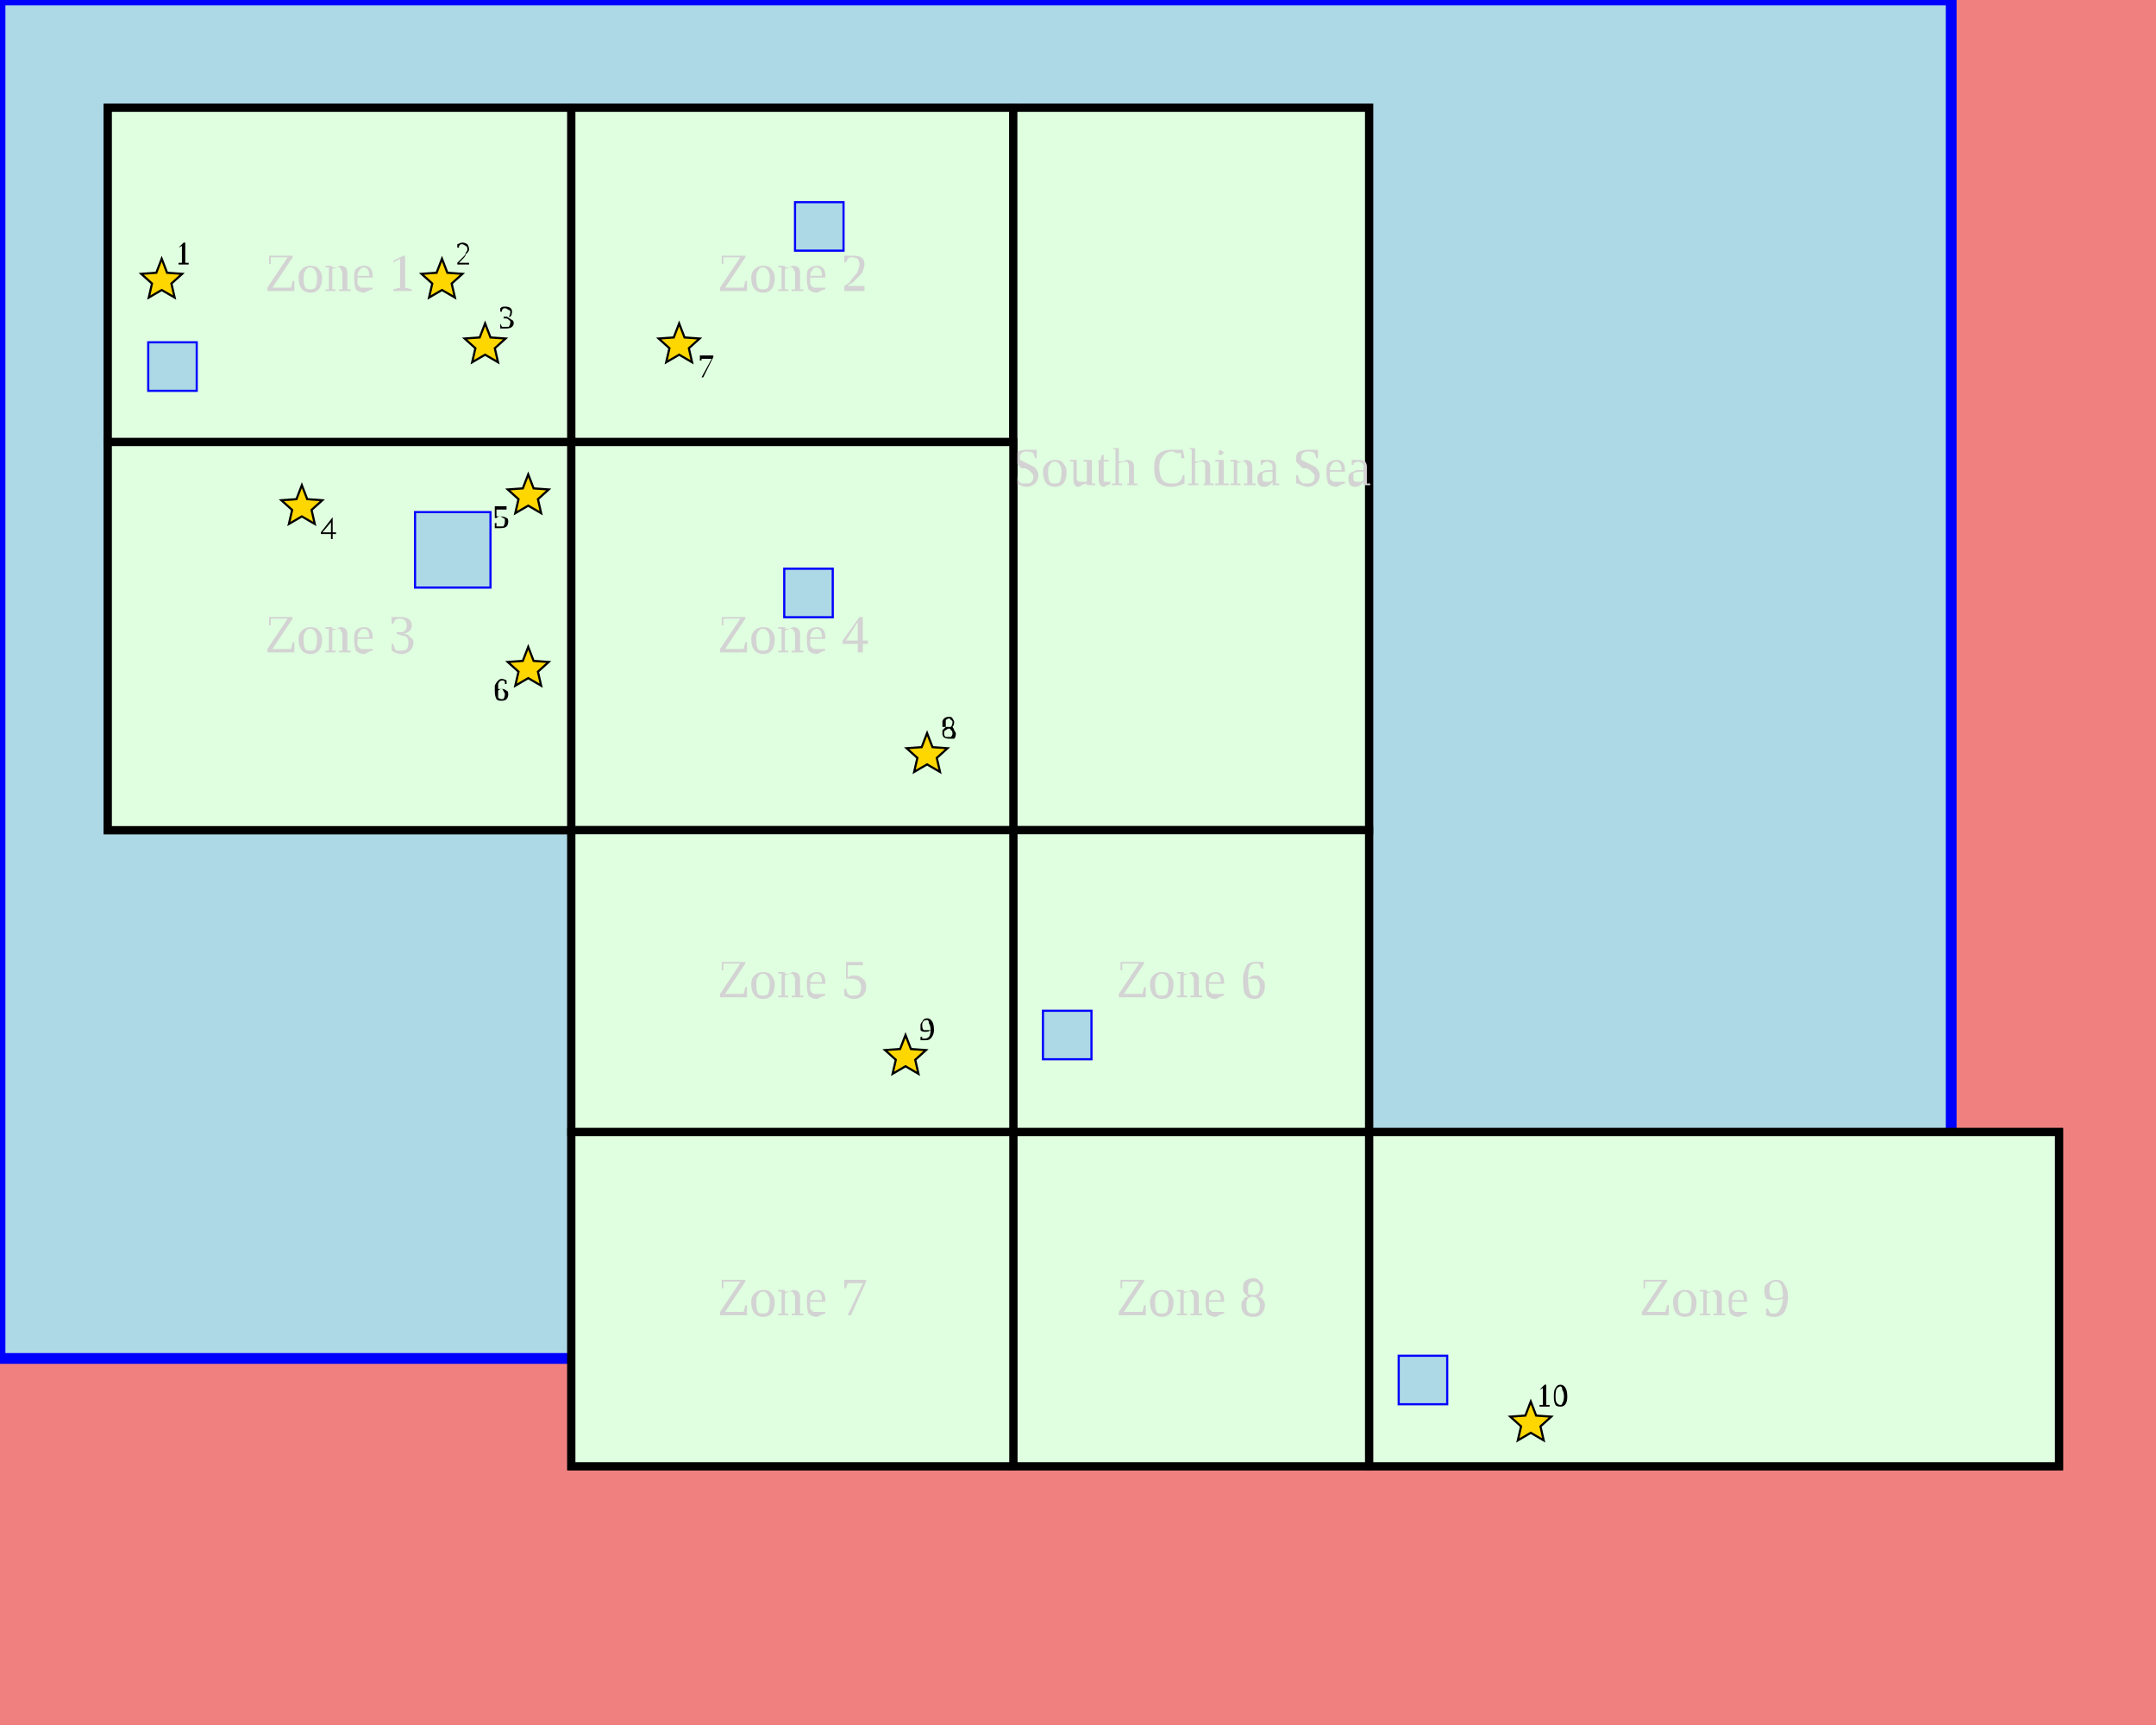
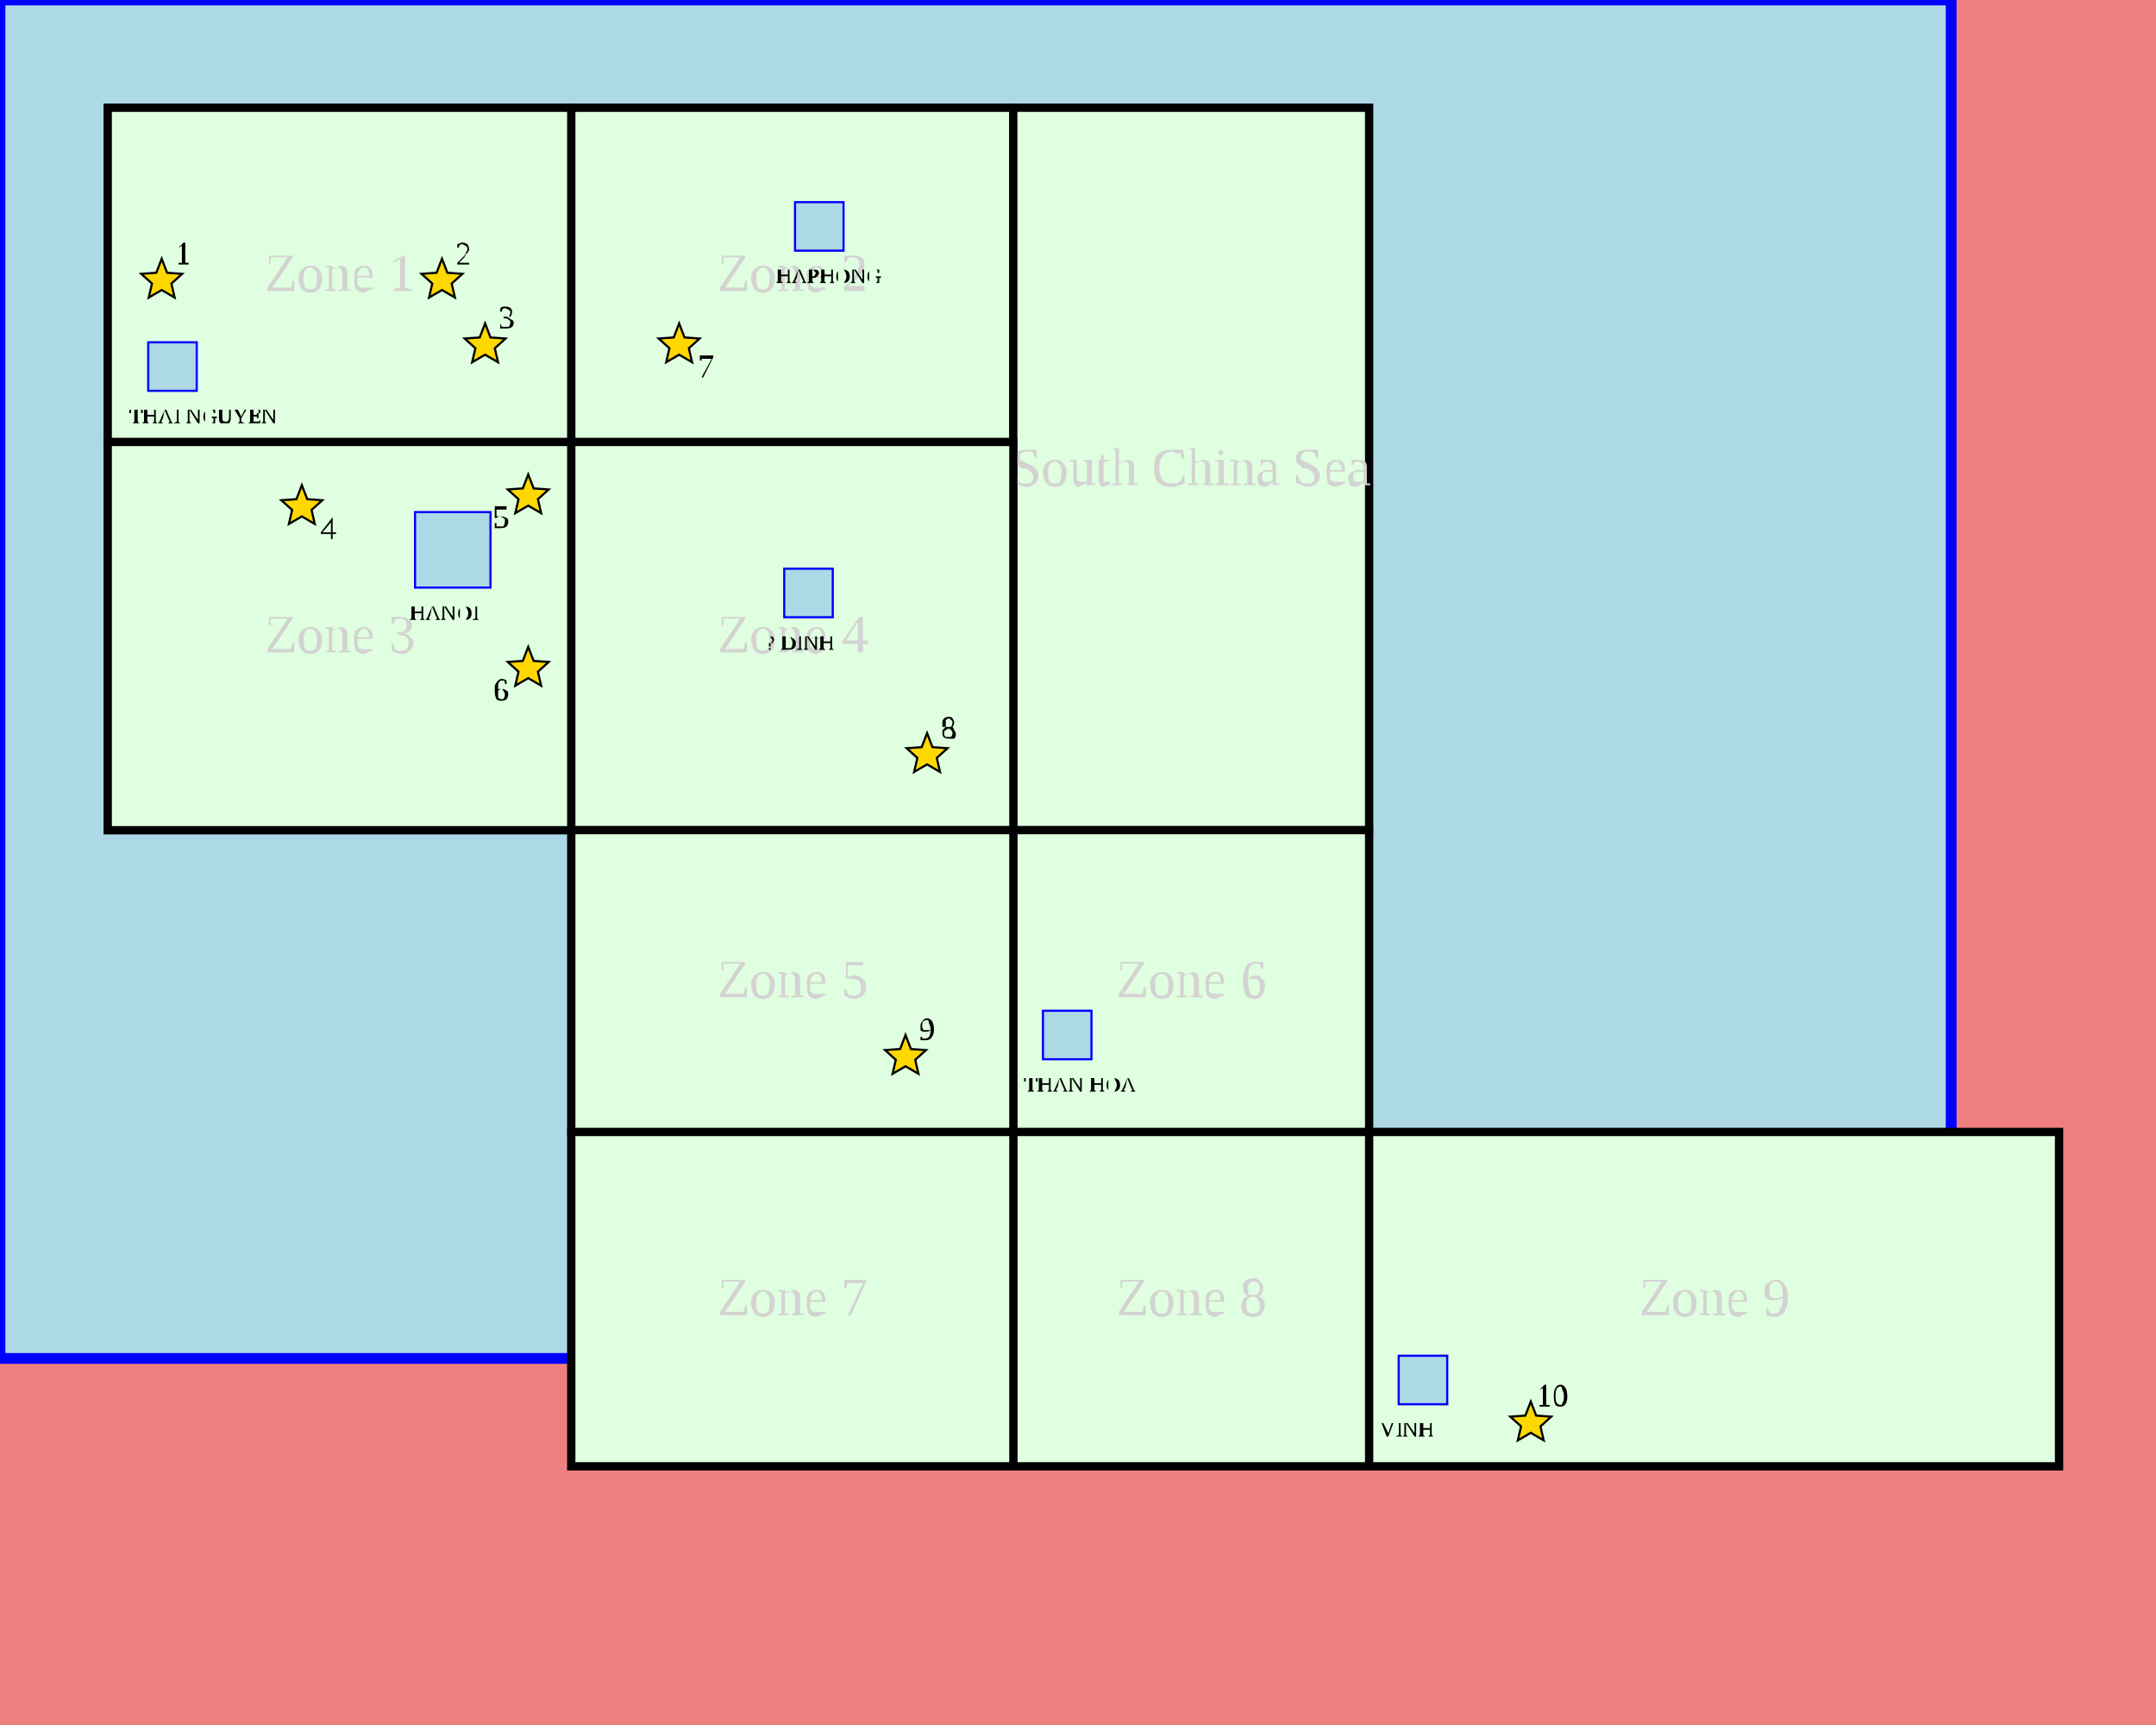
<svg xmlns="http://www.w3.org/2000/svg" width="20.0cm" height="16.0cm" viewBox="0 0 20.0 16.0">
  <rect width="100%" height="100%" fill="lightgreen" />
  <rect x="0" y="0" width="20.0" height="16.0" fill="lightcoral" />
  <rect x="0" y="0" width="18.1" height="12.6" fill="lightblue" stroke="blue" stroke-width="0.1" />
  <g transform="translate(1.0, 1.0)">
    <path d="M 0,0 L 11.7,0 L 11.7,9.5 L 18.1,9.5 L 18.1,12.6 L 4.3,12.6 L 4.3,6.7 L 0,6.7 Z" fill="#E0FFE0" stroke="black" stroke-width="0.002cm" />
    <rect x="0" y="0" width="4.3" height="3.1" fill="#E0FFE0" stroke="black" stroke-width="0.002cm" />
    <text x="2.15" y="1.55" fill="#d3d3d3" font-size="0.5" text-anchor="middle" dy=".3em">Zone 1</text>
    <rect x="4.3" y="0" width="4.1" height="3.1" fill="#E0FFE0" stroke="black" stroke-width="0.002cm" />
    <text x="6.35" y="1.55" fill="#d3d3d3" font-size="0.5" text-anchor="middle" dy=".3em">Zone 2</text>
    <rect x="8.4" y="0" width="3.3" height="6.7" fill="#E0FFE0" stroke="black" stroke-width="0.002cm" />
    <text x="10.05" y="3.35" fill="#d3d3d3" font-size="0.5" text-anchor="middle" dy=".3em">South China Sea</text>
    <rect x="0" y="3.1" width="4.3" height="3.6" fill="#E0FFE0" stroke="black" stroke-width="0.002cm" />
    <text x="2.15" y="4.9" fill="#d3d3d3" font-size="0.5" text-anchor="middle" dy=".3em">Zone 3</text>
    <rect x="4.3" y="3.1" width="4.1" height="3.6" fill="#E0FFE0" stroke="black" stroke-width="0.002cm" />
    <text x="6.35" y="4.9" fill="#d3d3d3" font-size="0.5" text-anchor="middle" dy=".3em">Zone 4</text>
    <rect x="8.4" y="6.7" width="3.3" height="2.8" fill="#E0FFE0" stroke="black" stroke-width="0.002cm" />
    <text x="10.05" y="8.1" fill="#d3d3d3" font-size="0.5" text-anchor="middle" dy=".3em">Zone 6</text>
    <rect x="4.3" y="6.7" width="4.1" height="2.8" fill="#E0FFE0" stroke="black" stroke-width="0.002cm" />
    <text x="6.35" y="8.1" fill="#d3d3d3" font-size="0.5" text-anchor="middle" dy=".3em">Zone 5</text>
    <rect x="11.7" y="9.5" width="6.4" height="3.1" fill="#E0FFE0" stroke="black" stroke-width="0.002cm" />
    <text x="14.9" y="11.05" fill="#d3d3d3" font-size="0.5" text-anchor="middle" dy=".3em">Zone 9</text>
    <rect x="8.4" y="9.5" width="3.3" height="3.1" fill="#E0FFE0" stroke="black" stroke-width="0.002cm" />
    <text x="10.05" y="11.05" fill="#d3d3d3" font-size="0.5" text-anchor="middle" dy=".3em">Zone 8</text>
    <rect x="4.3" y="9.5" width="4.1" height="3.1" fill="#E0FFE0" stroke="black" stroke-width="0.002cm" />
    <text x="6.35" y="11.05" fill="#d3d3d3" font-size="0.5" text-anchor="middle" dy=".3em">Zone 7</text>
    <path d="M 0.5,1.4 L 0.55,1.53 L 0.69,1.54 L 0.59,1.63 L 0.62,1.76 L 0.5,1.69 L 0.38,1.76 L 0.41,1.63 L 0.31,1.54 L 0.45,1.53 Z" fill="gold" stroke="black" stroke-width="0.02" />
    <text x="0.7" y="1.45" font-size="0.3" fill="black" text-anchor="middle">1</text>
    <path d="M 3.1,1.4 L 3.15,1.53 L 3.29,1.54 L 3.19,1.63 L 3.22,1.76 L 3.1,1.69 L 2.98,1.76 L 3.01,1.63 L 2.91,1.54 L 3.05,1.53 Z" fill="gold" stroke="black" stroke-width="0.02" />
    <text x="3.3" y="1.45" font-size="0.3" fill="black" text-anchor="middle">2</text>
    <path d="M 3.5,2.0 L 3.55,2.13 L 3.69,2.14 L 3.59,2.23 L 3.62,2.36 L 3.5,2.29 L 3.38,2.36 L 3.41,2.23 L 3.31,2.14 L 3.45,2.13 Z" fill="gold" stroke="black" stroke-width="0.02" />
    <text x="3.7" y="2.05" font-size="0.3" fill="black" text-anchor="middle">3</text>
    <path d="M 1.8,3.5 L 1.85,3.63 L 1.99,3.64 L 1.89,3.73 L 1.92,3.86 L 1.8,3.79 L 1.68,3.86 L 1.71,3.73 L 1.61,3.64 L 1.75,3.63 Z" fill="gold" stroke="black" stroke-width="0.02" />
    <text x="2.05" y="4.0" font-size="0.3" fill="black" text-anchor="middle">4</text>
    <path d="M 3.9,3.4 L 3.95,3.53 L 4.09,3.54 L 3.99,3.63 L 4.02,3.76 L 3.9,3.69 L 3.78,3.76 L 3.81,3.63 L 3.71,3.54 L 3.85,3.53 Z" fill="gold" stroke="black" stroke-width="0.02" />
    <text x="3.65" y="3.9" font-size="0.3" fill="black" text-anchor="middle">5</text>
    <path d="M 3.9,5.0 L 3.95,5.13 L 4.09,5.14 L 3.99,5.23 L 4.02,5.36 L 3.9,5.29 L 3.78,5.36 L 3.81,5.23 L 3.71,5.14 L 3.85,5.13 Z" fill="gold" stroke="black" stroke-width="0.02" />
    <text x="3.65" y="5.5" font-size="0.3" fill="black" text-anchor="middle">6</text>
    <path d="M 5.3,2.0 L 5.35,2.13 L 5.49,2.14 L 5.39,2.23 L 5.42,2.36 L 5.3,2.29 L 5.18,2.36 L 5.21,2.23 L 5.11,2.14 L 5.25,2.13 Z" fill="gold" stroke="black" stroke-width="0.02" />
    <text x="5.55" y="2.5" font-size="0.3" fill="black" text-anchor="middle">7</text>
    <path d="M 7.6,5.8 L 7.65,5.93 L 7.79,5.94 L 7.69,6.03 L 7.72,6.16 L 7.6,6.09 L 7.48,6.16 L 7.51,6.03 L 7.41,5.94 L 7.55,5.93 Z" fill="gold" stroke="black" stroke-width="0.02" />
    <text x="7.8" y="5.85" font-size="0.3" fill="black" text-anchor="middle">8</text>
    <path d="M 7.4,8.6 L 7.45,8.73 L 7.59,8.74 L 7.49,8.83 L 7.52,8.96 L 7.4,8.89 L 7.28,8.96 L 7.31,8.83 L 7.21,8.74 L 7.35,8.73 Z" fill="gold" stroke="black" stroke-width="0.02" />
    <text x="7.6" y="8.65" font-size="0.3" fill="black" text-anchor="middle">9</text>
    <path d="M 13.2,12.0 L 13.25,12.13 L 13.39,12.14 L 13.29,12.23 L 13.32,12.36 L 13.2,12.29 L 13.08,12.36 L 13.11,12.23 L 13.01,12.14 L 13.15,12.13 Z" fill="gold" stroke="black" stroke-width="0.02" />
    <text x="13.4" y="12.05" font-size="0.3" fill="black" text-anchor="middle">10</text>
    <polygon points="0.375,2.175,0.825,2.175,0.825,2.625,0.375,2.625" fill="lightblue" stroke="blue" stroke-width="0.02" />
+     <text x="0.2" y="2.925" font-size="0.2" fill="black">THAI NGUYEN</text>
    <polygon points="6.375,0.875,6.825,0.875,6.825,1.325,6.375,1.325" fill="lightblue" stroke="blue" stroke-width="0.02" />
+     <text x="6.2" y="1.625" font-size="0.2" fill="black">HAPHONG</text>
    <polygon points="2.85,3.75,3.55,3.75,3.55,4.45,2.85,4.45" fill="lightblue" stroke="blue" stroke-width="0.02" />
+     <text x="2.8" y="4.75" font-size="0.2" fill="black">HANOI</text>
    <polygon points="6.275,4.275,6.725,4.275,6.725,4.725,6.275,4.725" fill="lightblue" stroke="blue" stroke-width="0.02" />
+     <text x="6.1" y="5.025" font-size="0.2" fill="black">? DINH</text>
    <polygon points="8.675,8.375,9.125,8.375,9.125,8.825,8.675,8.825" fill="lightblue" stroke="blue" stroke-width="0.02" />
+     <text x="8.5" y="9.125" font-size="0.2" fill="black">THAN HOA</text>
    <polygon points="11.975,11.575,12.425,11.575,12.425,12.025,11.975,12.025" fill="lightblue" stroke="blue" stroke-width="0.02" />
+     <text x="11.8" y="12.325" font-size="0.2" fill="black">VINH</text>
  </g>
</svg>
